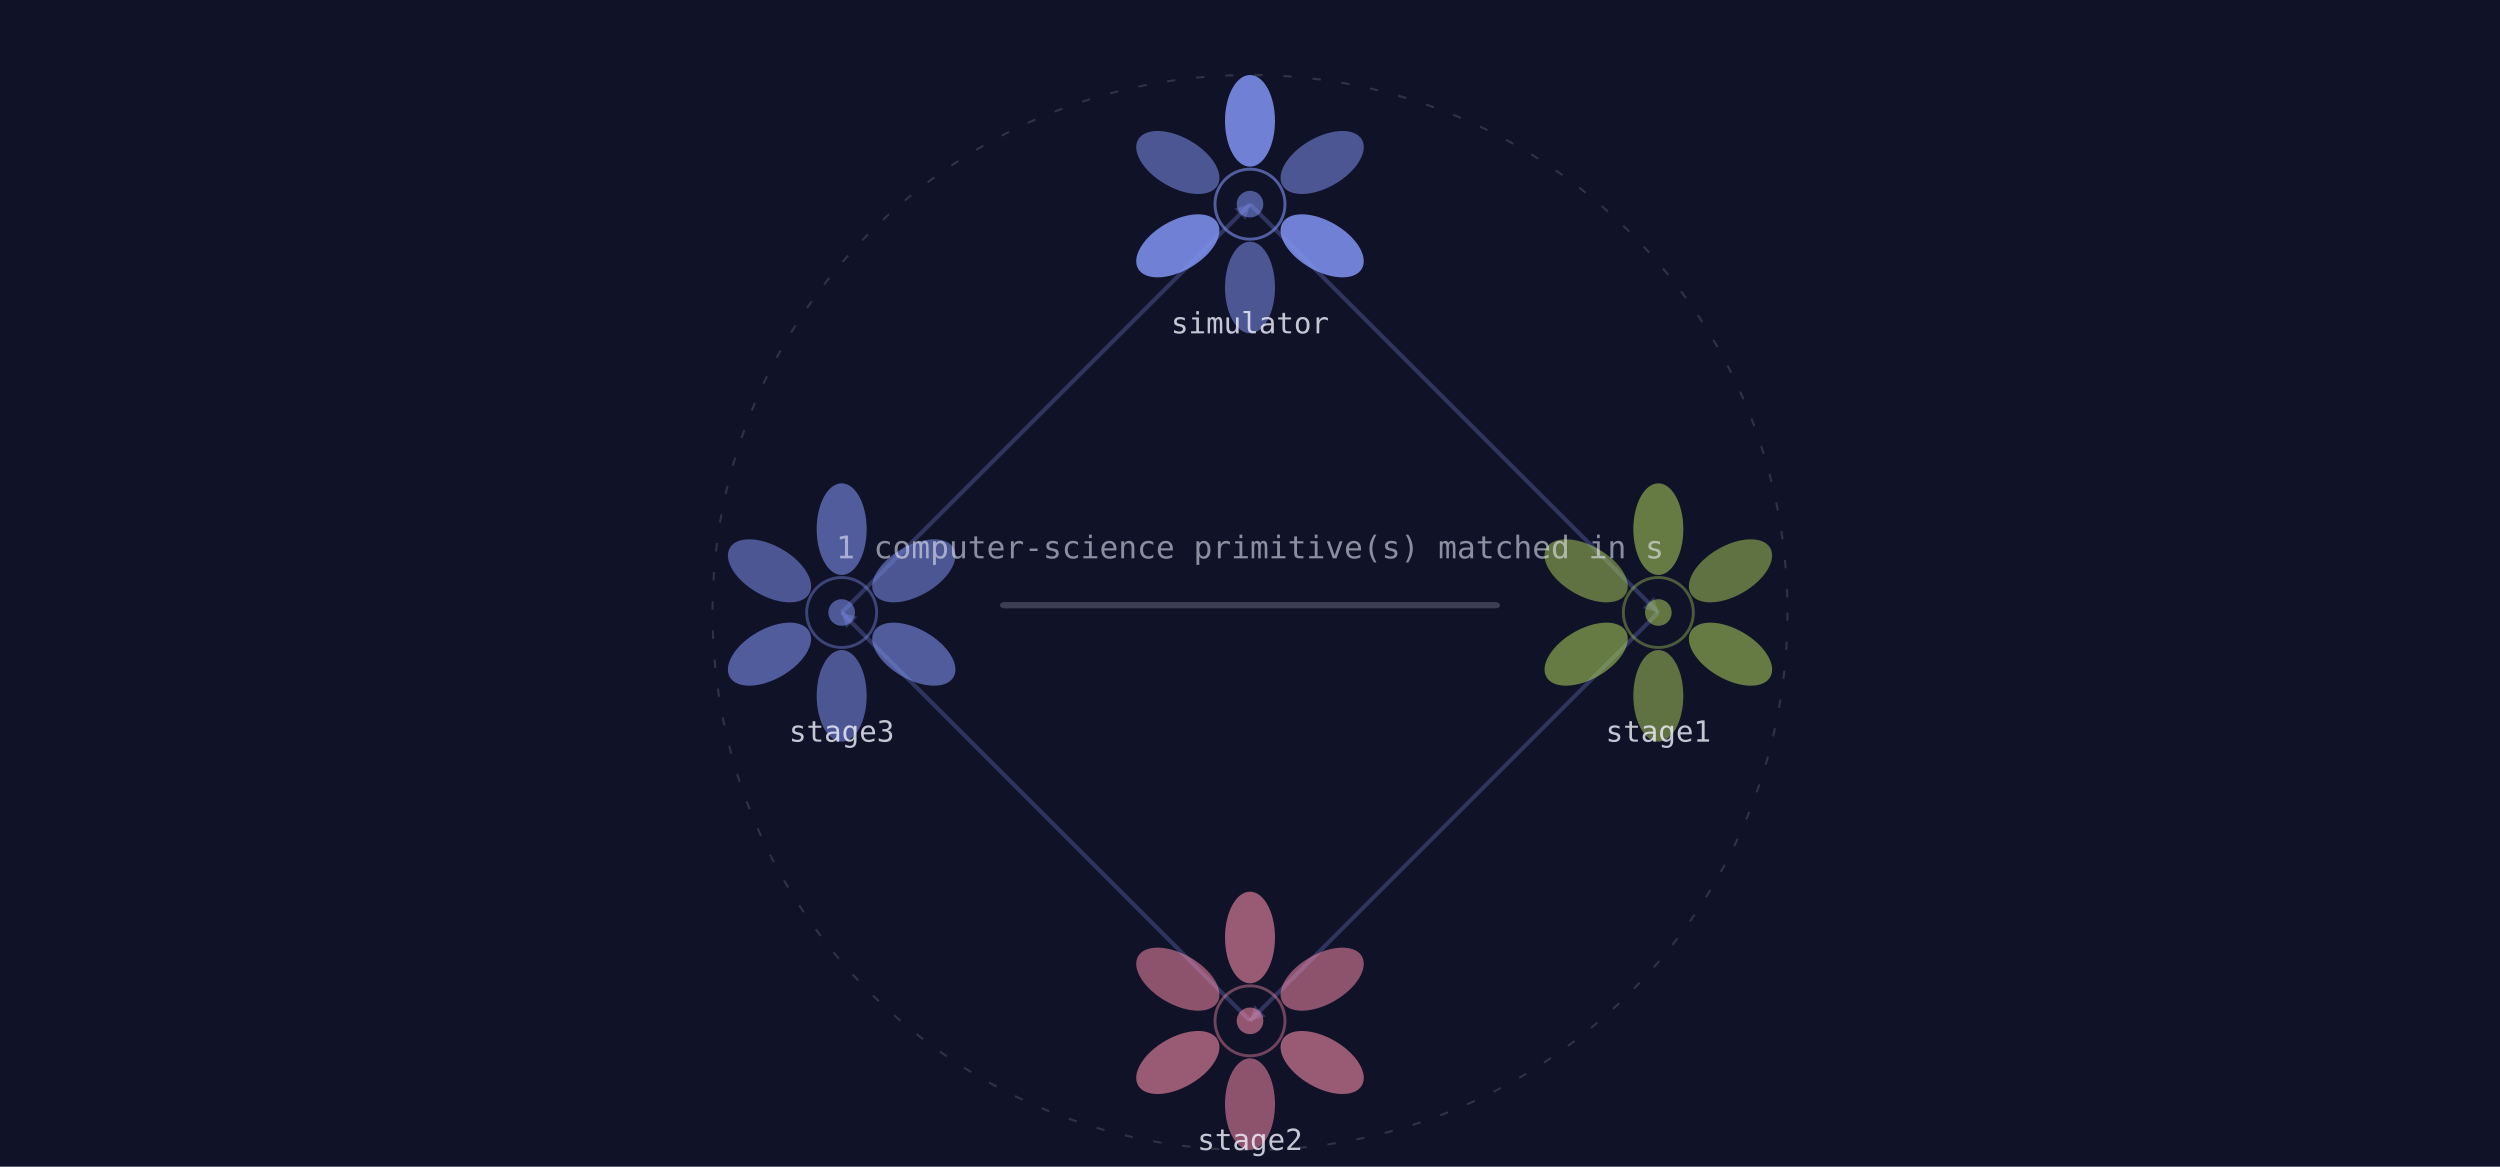
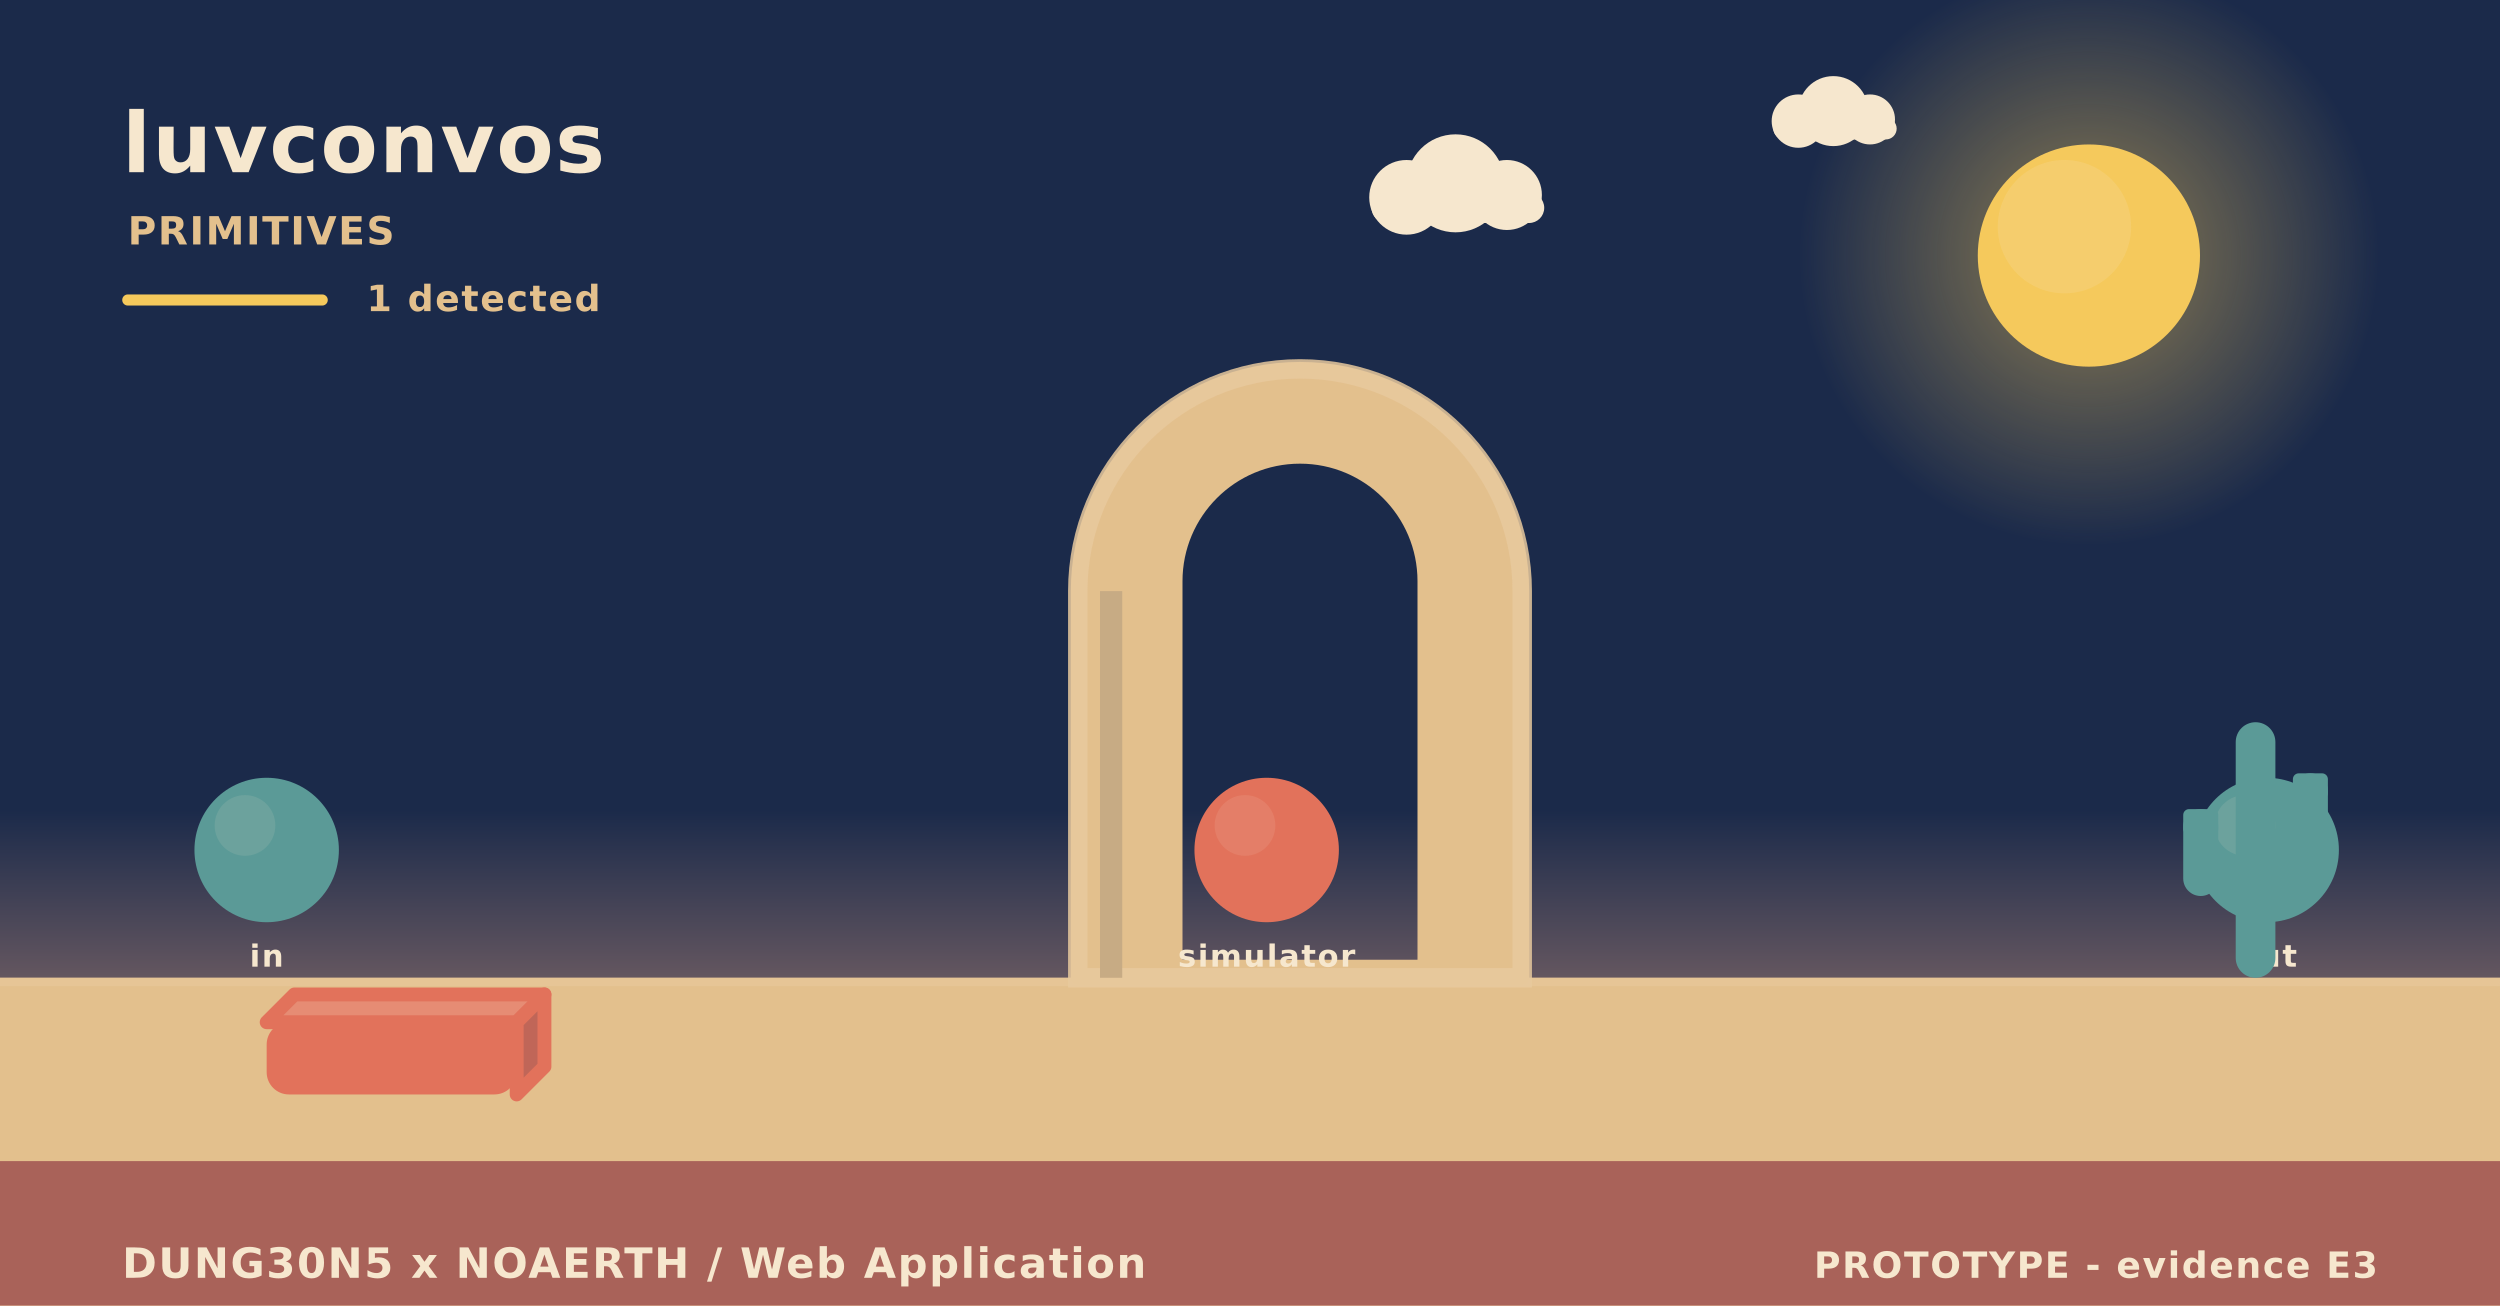
- <svg xmlns="http://www.w3.org/2000/svg" viewBox="0 0 1200 560" width="1200" height="560" role="img" aria-label="luvconvos state machine">
-   <rect width="1200" height="560" fill="#101228" />
-   <defs>
-     <linearGradient id="gs" x1="0" y1="0" x2="1" y2="1">
-       <stop offset="0%" stop-color="#8093f1" />
-       <stop offset="100%" stop-color="#a7c957" />
-     </linearGradient>
-   </defs>
-   <circle cx="600.00" cy="294.00" r="258.00" fill="none" stroke="rgba(242,242,255,0.140)" stroke-width="1.00" opacity="1.00" stroke-dasharray="4 10" />
-   <line x1="600.00" y1="98.00" x2="796.00" y2="294.00" stroke="rgba(128,147,241,0.500)" stroke-width="2.00" opacity="0.55" />
-   <polygon points="796.00,294.00 793.88,286.50 788.50,291.88" fill="rgba(128,147,241,0.500)" opacity="0.55" />
-   <line x1="796.00" y1="294.00" x2="600.00" y2="490.00" stroke="rgba(128,147,241,0.500)" stroke-width="2.00" opacity="0.55" />
-   <polygon points="600.00,490.00 607.50,487.88 602.12,482.50" fill="rgba(128,147,241,0.500)" opacity="0.55" />
-   <line x1="600.00" y1="490.00" x2="404.00" y2="294.00" stroke="rgba(128,147,241,0.500)" stroke-width="2.00" opacity="0.55" />
-   <polygon points="404.00,294.00 406.12,301.50 411.50,296.12" fill="rgba(128,147,241,0.500)" opacity="0.55" />
-   <line x1="404.00" y1="294.00" x2="600.00" y2="98.00" stroke="rgba(128,147,241,0.500)" stroke-width="2.00" opacity="0.55" />
-   <polygon points="600.00,98.00 592.50,100.12 597.88,105.50" fill="rgba(128,147,241,0.500)" opacity="0.55" />
-   <ellipse cx="600.00" cy="58.00" rx="12.00" ry="22.00" fill="rgba(128,147,241,0.900)" opacity="0.95" transform="rotate(0.0 600.00 58.00)" />
-   <ellipse cx="634.64" cy="78.00" rx="12.00" ry="22.00" fill="rgba(128,147,241,0.550)" opacity="0.95" transform="rotate(60.0 634.64 78.00)" />
-   <ellipse cx="634.64" cy="118.00" rx="12.00" ry="22.00" fill="rgba(128,147,241,0.900)" opacity="0.95" transform="rotate(120.0 634.64 118.00)" />
-   <ellipse cx="600.00" cy="138.00" rx="12.00" ry="22.00" fill="rgba(128,147,241,0.550)" opacity="0.95" transform="rotate(180.0 600.00 138.00)" />
-   <ellipse cx="565.36" cy="118.00" rx="12.00" ry="22.00" fill="rgba(128,147,241,0.900)" opacity="0.95" transform="rotate(240.0 565.36 118.00)" />
-   <ellipse cx="565.36" cy="78.00" rx="12.00" ry="22.00" fill="rgba(128,147,241,0.550)" opacity="0.95" transform="rotate(300.0 565.36 78.00)" />
-   <circle cx="600.00" cy="98.00" r="16.80" fill="none" stroke="rgba(128,147,241,0.900)" stroke-width="1.40" opacity="0.66" />
-   <circle cx="600.00" cy="98.00" r="6.40" fill="rgba(128,147,241,0.550)" opacity="1.00" />
-   <text x="600" y="160" font-family="ui-monospace,Menlo,monospace" font-size="14" fill="rgba(242,242,255,0.800)" text-anchor="middle">simulator</text>
-   <ellipse cx="796.00" cy="254.00" rx="12.00" ry="22.00" fill="rgba(167,201,87,0.600)" opacity="0.95" transform="rotate(0.0 796.00 254.00)" />
-   <ellipse cx="830.64" cy="274.00" rx="12.00" ry="22.00" fill="rgba(167,201,87,0.550)" opacity="0.95" transform="rotate(60.0 830.64 274.00)" />
-   <ellipse cx="830.64" cy="314.00" rx="12.00" ry="22.00" fill="rgba(167,201,87,0.600)" opacity="0.95" transform="rotate(120.0 830.64 314.00)" />
-   <ellipse cx="796.00" cy="334.00" rx="12.00" ry="22.00" fill="rgba(167,201,87,0.550)" opacity="0.95" transform="rotate(180.0 796.00 334.00)" />
-   <ellipse cx="761.36" cy="314.00" rx="12.00" ry="22.00" fill="rgba(167,201,87,0.600)" opacity="0.95" transform="rotate(240.0 761.36 314.00)" />
-   <ellipse cx="761.36" cy="274.00" rx="12.00" ry="22.00" fill="rgba(167,201,87,0.550)" opacity="0.95" transform="rotate(300.0 761.36 274.00)" />
-   <circle cx="796.00" cy="294.00" r="16.80" fill="none" stroke="rgba(167,201,87,0.600)" stroke-width="1.40" opacity="0.66" />
-   <circle cx="796.00" cy="294.00" r="6.40" fill="rgba(167,201,87,0.550)" opacity="1.00" />
-   <text x="796" y="356" font-family="ui-monospace,Menlo,monospace" font-size="14" fill="rgba(242,242,255,0.800)" text-anchor="middle">stage1</text>
-   <ellipse cx="600.00" cy="450.00" rx="12.00" ry="22.00" fill="rgba(255,143,171,0.600)" opacity="0.95" transform="rotate(0.0 600.00 450.00)" />
-   <ellipse cx="634.64" cy="470.00" rx="12.00" ry="22.00" fill="rgba(255,143,171,0.550)" opacity="0.95" transform="rotate(60.0 634.64 470.00)" />
-   <ellipse cx="634.64" cy="510.00" rx="12.00" ry="22.00" fill="rgba(255,143,171,0.600)" opacity="0.95" transform="rotate(120.0 634.64 510.00)" />
-   <ellipse cx="600.00" cy="530.00" rx="12.00" ry="22.00" fill="rgba(255,143,171,0.550)" opacity="0.95" transform="rotate(180.0 600.00 530.00)" />
-   <ellipse cx="565.36" cy="510.00" rx="12.00" ry="22.00" fill="rgba(255,143,171,0.600)" opacity="0.95" transform="rotate(240.0 565.36 510.00)" />
-   <ellipse cx="565.36" cy="470.00" rx="12.00" ry="22.00" fill="rgba(255,143,171,0.550)" opacity="0.95" transform="rotate(300.0 565.36 470.00)" />
-   <circle cx="600.00" cy="490.00" r="16.80" fill="none" stroke="rgba(255,143,171,0.600)" stroke-width="1.40" opacity="0.66" />
-   <circle cx="600.00" cy="490.00" r="6.40" fill="rgba(255,143,171,0.550)" opacity="1.00" />
-   <text x="600" y="552" font-family="ui-monospace,Menlo,monospace" font-size="14" fill="rgba(242,242,255,0.800)" text-anchor="middle">stage2</text>
-   <ellipse cx="404.00" cy="254.00" rx="12.00" ry="22.00" fill="rgba(128,147,241,0.600)" opacity="0.95" transform="rotate(0.0 404.00 254.00)" />
-   <ellipse cx="438.64" cy="274.00" rx="12.00" ry="22.00" fill="rgba(128,147,241,0.550)" opacity="0.95" transform="rotate(60.0 438.64 274.00)" />
-   <ellipse cx="438.64" cy="314.00" rx="12.00" ry="22.00" fill="rgba(128,147,241,0.600)" opacity="0.95" transform="rotate(120.0 438.64 314.00)" />
-   <ellipse cx="404.00" cy="334.00" rx="12.00" ry="22.00" fill="rgba(128,147,241,0.550)" opacity="0.95" transform="rotate(180.0 404.00 334.00)" />
-   <ellipse cx="369.36" cy="314.00" rx="12.00" ry="22.00" fill="rgba(128,147,241,0.600)" opacity="0.95" transform="rotate(240.0 369.36 314.00)" />
-   <ellipse cx="369.36" cy="274.00" rx="12.00" ry="22.00" fill="rgba(128,147,241,0.550)" opacity="0.95" transform="rotate(300.0 369.36 274.00)" />
-   <circle cx="404.00" cy="294.00" r="16.80" fill="none" stroke="rgba(128,147,241,0.600)" stroke-width="1.40" opacity="0.66" />
-   <circle cx="404.00" cy="294.00" r="6.40" fill="rgba(128,147,241,0.550)" opacity="1.00" />
-   <text x="404" y="356" font-family="ui-monospace,Menlo,monospace" font-size="14" fill="rgba(242,242,255,0.800)" text-anchor="middle">stage3</text>
-   <rect x="480.00" y="289.00" width="240.00" height="3.00" rx="2.00" fill="rgba(242,242,255,0.200)" opacity="1.00" />
-   <text x="600" y="268" font-family="ui-monospace,Menlo,monospace" font-size="15" fill="rgba(242,242,255,0.550)" text-anchor="middle">1 computer-science primitive(s) matched in s</text>
+ <svg xmlns="http://www.w3.org/2000/svg" width="900" height="470" viewBox="0 0 900 470" role="img" aria-label="luvconvos - how it behaves">
+   <linearGradient id="skys" x1="0" y1="0" x2="0" y2="1">
+     <stop offset="0" stop-color="#1b2a4a" />
+     <stop offset="0.62" stop-color="#1b2a4a" />
+     <stop offset="1" stop-color="#f3ad8a" />
+   </linearGradient>
+   <rect width="900" height="470" fill="url(#skys)" />
+   <radialGradient id="suns">
+     <stop offset="0.35" stop-color="#f5c95c" stop-opacity="0.34" />
+     <stop offset="1" stop-color="#f5c95c" stop-opacity="0" />
+   </radialGradient>
+   <circle cx="752" cy="92" r="104" fill="url(#suns)" />
+   <circle cx="752" cy="92" r="40" fill="#f5c95c" />
+   <circle cx="743.2" cy="81.6" r="24" fill="#f5d27e" opacity="0.5" />
+   <g>
+     <circle cx="524" cy="66" r="17.64" fill="#f6e7ce" />
+     <circle cx="506.36" cy="71.04" r="13.44" fill="#f6e7ce" />
+     <circle cx="542.48" cy="70.2" r="12.6" fill="#f6e7ce" />
+     <rect x="493.76" y="69.36" width="62.16" height="10.92" rx="5.46" fill="#f6e7ce" />
+   </g>
+   <g>
+     <circle cx="660" cy="40" r="12.6" fill="#f6e7ce" />
+     <circle cx="647.4" cy="43.6" r="9.6" fill="#f6e7ce" />
+     <circle cx="673.2" cy="43" r="9" fill="#f6e7ce" />
+     <rect x="638.4" y="42.4" width="44.4" height="7.8" rx="3.9" fill="#f6e7ce" />
+   </g>
+   <rect x="0" y="352" width="900" height="118" fill="#e3c08d" />
+   <rect x="0" y="352" width="900" height="3" fill="#e6c596" />
+   <text x="44" y="62" font-family="Verdana,DejaVu Sans,sans-serif" font-size="30" font-weight="700" letter-spacing="0.6" fill="#f6e7ce" text-anchor="start">luvconvos</text>
+   <text x="46" y="88" font-family="Verdana,DejaVu Sans,sans-serif" font-size="14" font-weight="700" letter-spacing="0.6" fill="#e3c08d" text-anchor="start">PRIMITIVES</text>
+   <rect x="44" y="106" width="74" height="4" rx="2" fill="#f5c95c" />
+   <text x="132" y="112" font-family="Verdana,DejaVu Sans,sans-serif" font-size="13" font-weight="700" letter-spacing="0.6" fill="#e3c08d" text-anchor="start">1 detected</text>
+   <path d="M388,352 L388,212.8 A80,80 0 0 1 548,212.8 L548,352 Z M423.2,348 L423.2,209.22 A44.8,44.8 0 0 1 512.8,209.22 L512.8,348 Z" fill="#e3c08d" fill-rule="evenodd" stroke="#e3c08d" stroke-width="5" stroke-linejoin="round" />
+   <path d="M388,352 L388,212.8 A80,80 0 0 1 548,212.8 L548,352 Z" fill="none" stroke="#e8c99d" stroke-width="7" stroke-linecap="round" opacity="0.85" />
+   <rect x="396" y="212.8" width="8" height="139.2" fill="#c7ab84" />
+   <circle cx="96" cy="306" r="26" fill="#5b9a97" />
+   <circle cx="88.2" cy="297.16" r="10.92" fill="#7aa9a2" opacity="0.55" />
+   <text x="96" y="348" font-family="Verdana,DejaVu Sans,sans-serif" font-size="11" font-weight="700" letter-spacing="0.6" fill="#f6e7ce" text-anchor="middle">in</text>
+   <circle cx="456" cy="306" r="26" fill="#e2725b" />
+   <circle cx="448.2" cy="297.16" r="10.92" fill="#e68972" opacity="0.55" />
+   <text x="456" y="348" font-family="Verdana,DejaVu Sans,sans-serif" font-size="11" font-weight="700" letter-spacing="0.6" fill="#f6e7ce" text-anchor="middle">simulator</text>
+   <circle cx="816" cy="306" r="26" fill="#5b9a97" />
+   <circle cx="808.2" cy="297.16" r="10.92" fill="#7aa9a2" opacity="0.55" />
+   <text x="816" y="348" font-family="Verdana,DejaVu Sans,sans-serif" font-size="11" font-weight="700" letter-spacing="0.6" fill="#f6e7ce" text-anchor="middle">out</text>
+   <path d="M96,368 L186,368 L196,358 L106,358 Z" fill="#e68c74" stroke="#e2725b" stroke-width="5" stroke-linejoin="round" />
+   <path d="M186,368 L196,358 L196,384 L186,394 Z" fill="#c06658" stroke="#e2725b" stroke-width="5" stroke-linejoin="round" />
+   <rect x="96" y="368" width="90" height="26" rx="8" fill="#e2725b" />
+   <rect x="804.86" y="260" width="14.28" height="92" rx="7.14" fill="#5b9a97" />
+   <rect x="785.96" y="291.28" width="12.6" height="31.28" rx="6.3" fill="#5b9a97" />
+   <rect x="785.96" y="291.28" width="12.6" height="9.2" rx="2.1" fill="#5b9a97" />
+   <rect x="825.44" y="278.4" width="12.6" height="31.28" rx="6.3" fill="#5b9a97" />
+   <rect x="825.44" y="278.4" width="12.6" height="9.2" rx="2.1" fill="#5b9a97" />
+   <rect x="0" y="418" width="900" height="52" rx="0" fill="#a65c56" opacity="0.94" />
+   <text x="44" y="460" font-family="Verdana,DejaVu Sans,sans-serif" font-size="15" font-weight="700" letter-spacing="0.6" fill="#f6e7ce" text-anchor="start">DUNG30N5 x NOAERTH  /  Web Application</text>
+   <text x="856" y="460" font-family="Verdana,DejaVu Sans,sans-serif" font-size="13" font-weight="700" letter-spacing="0.6" fill="#f6e7ce" text-anchor="end">PROTOTYPE  -  evidence E3</text>
</svg>
